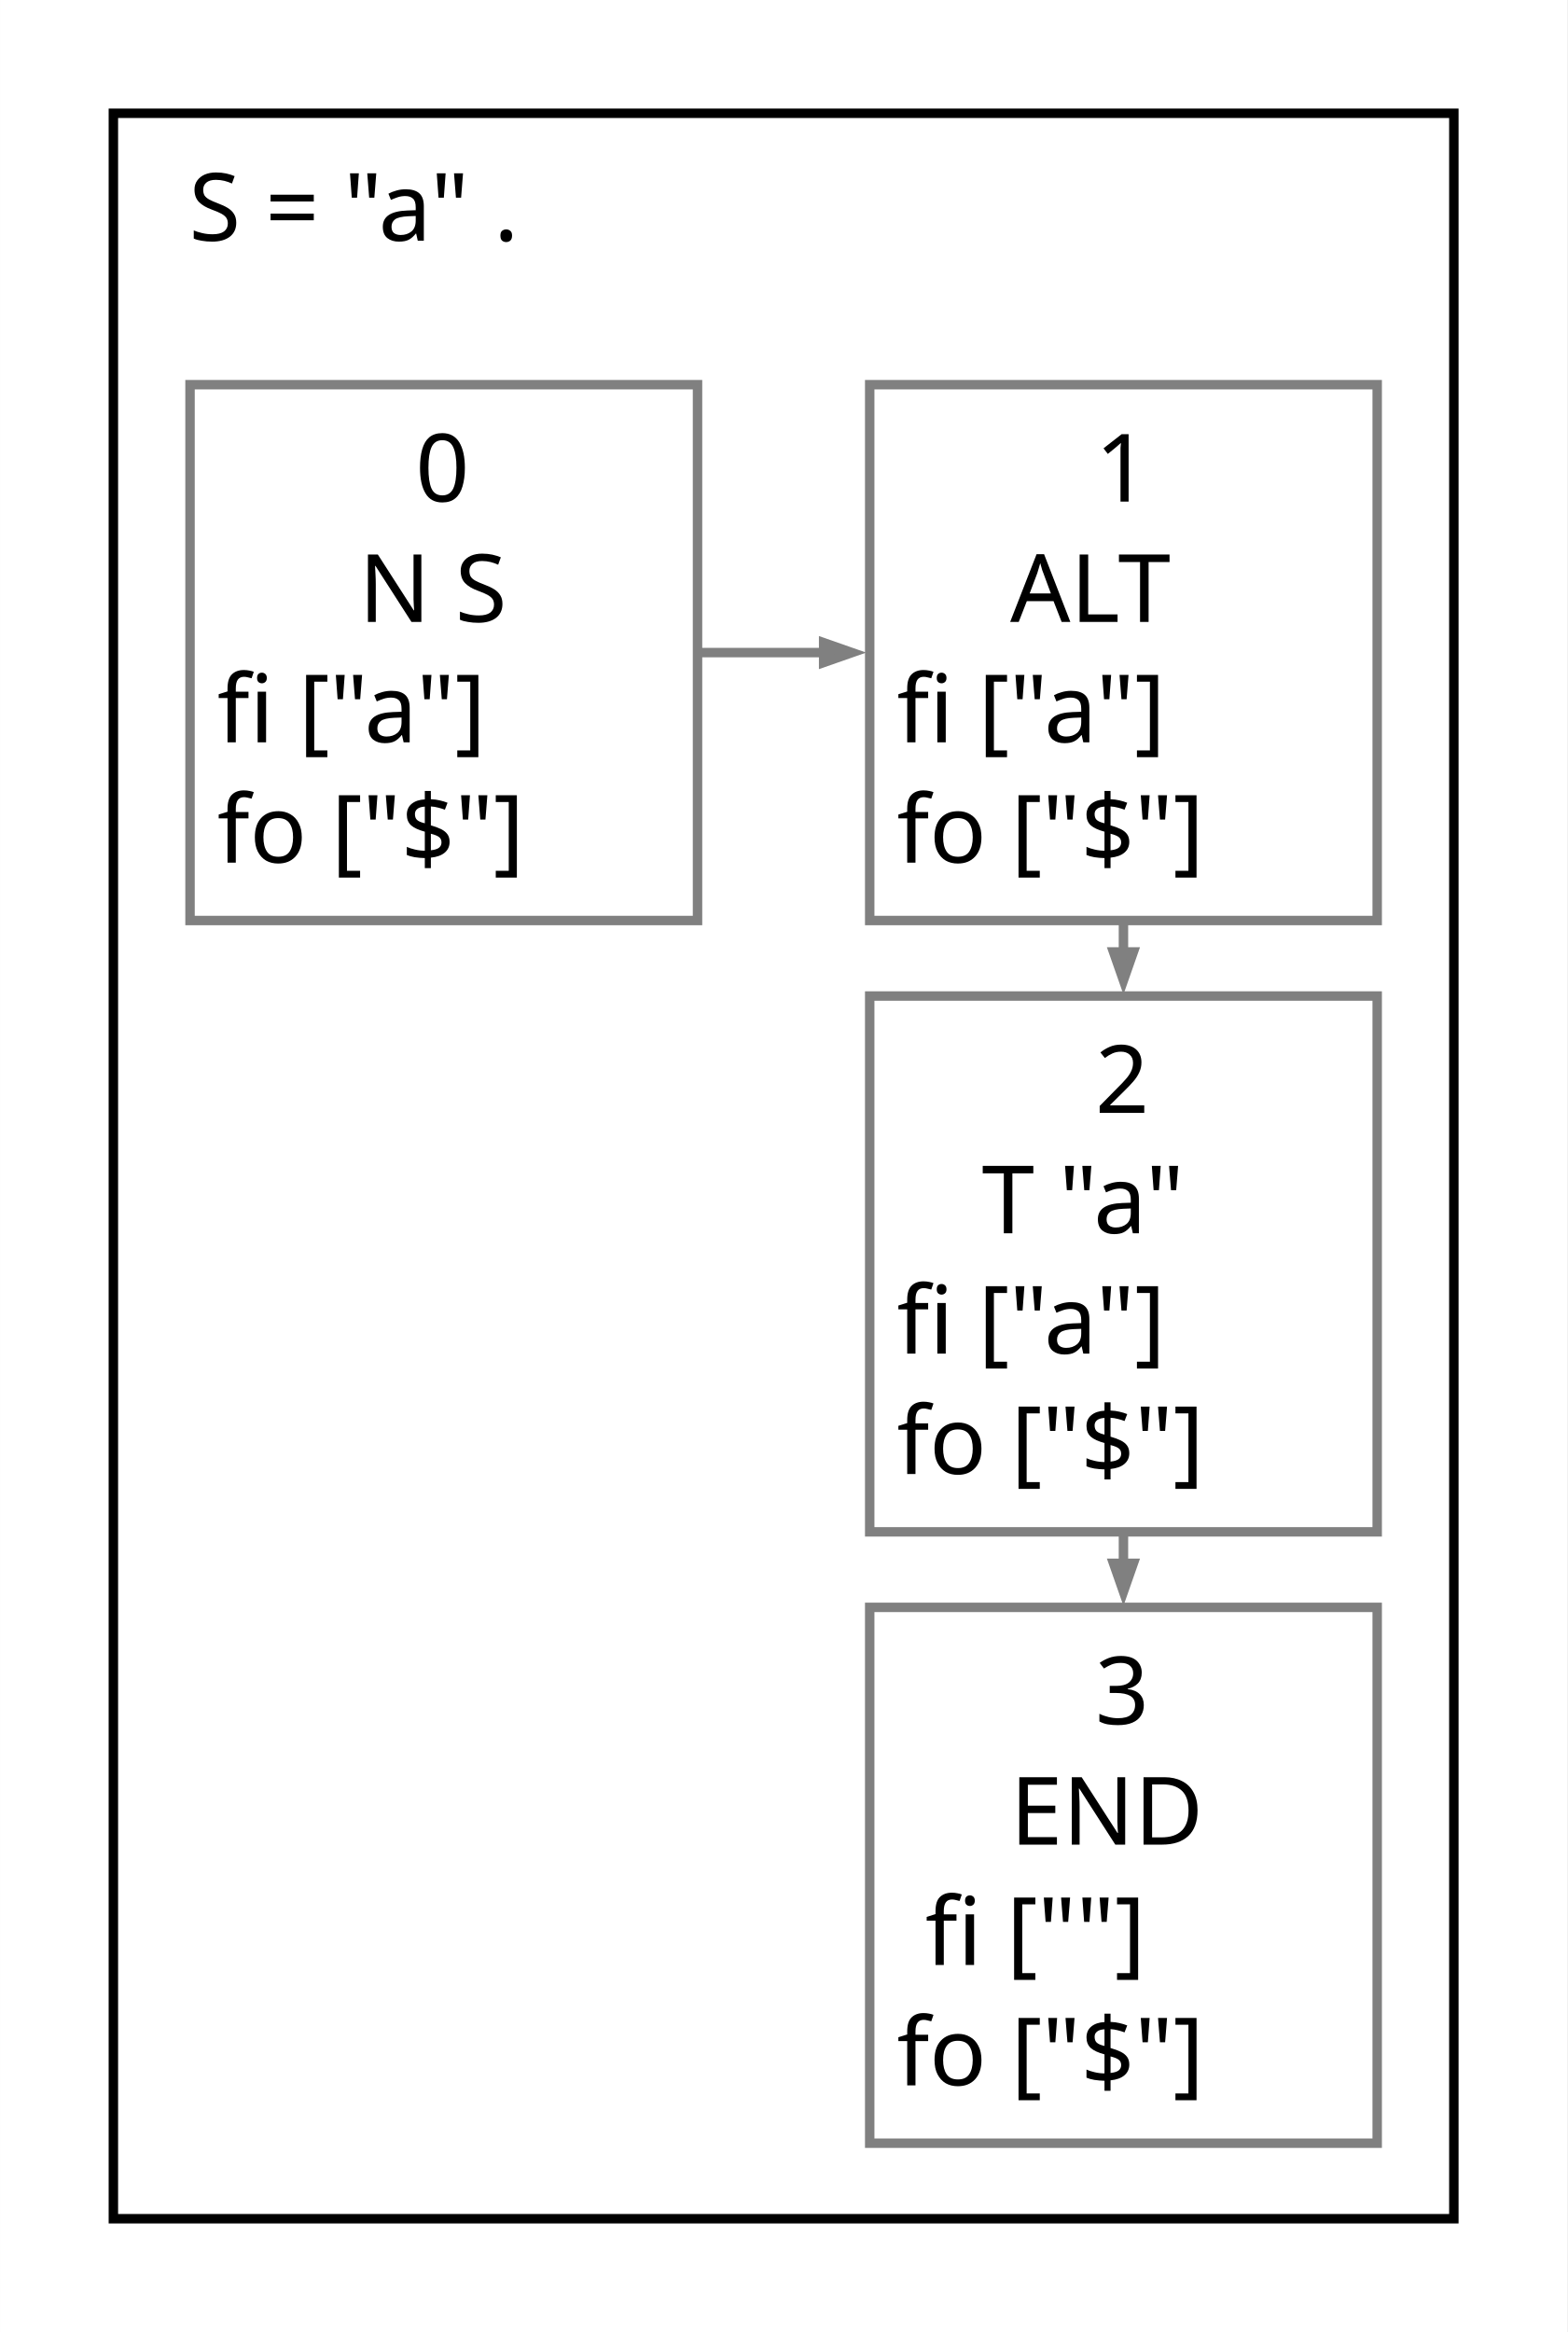
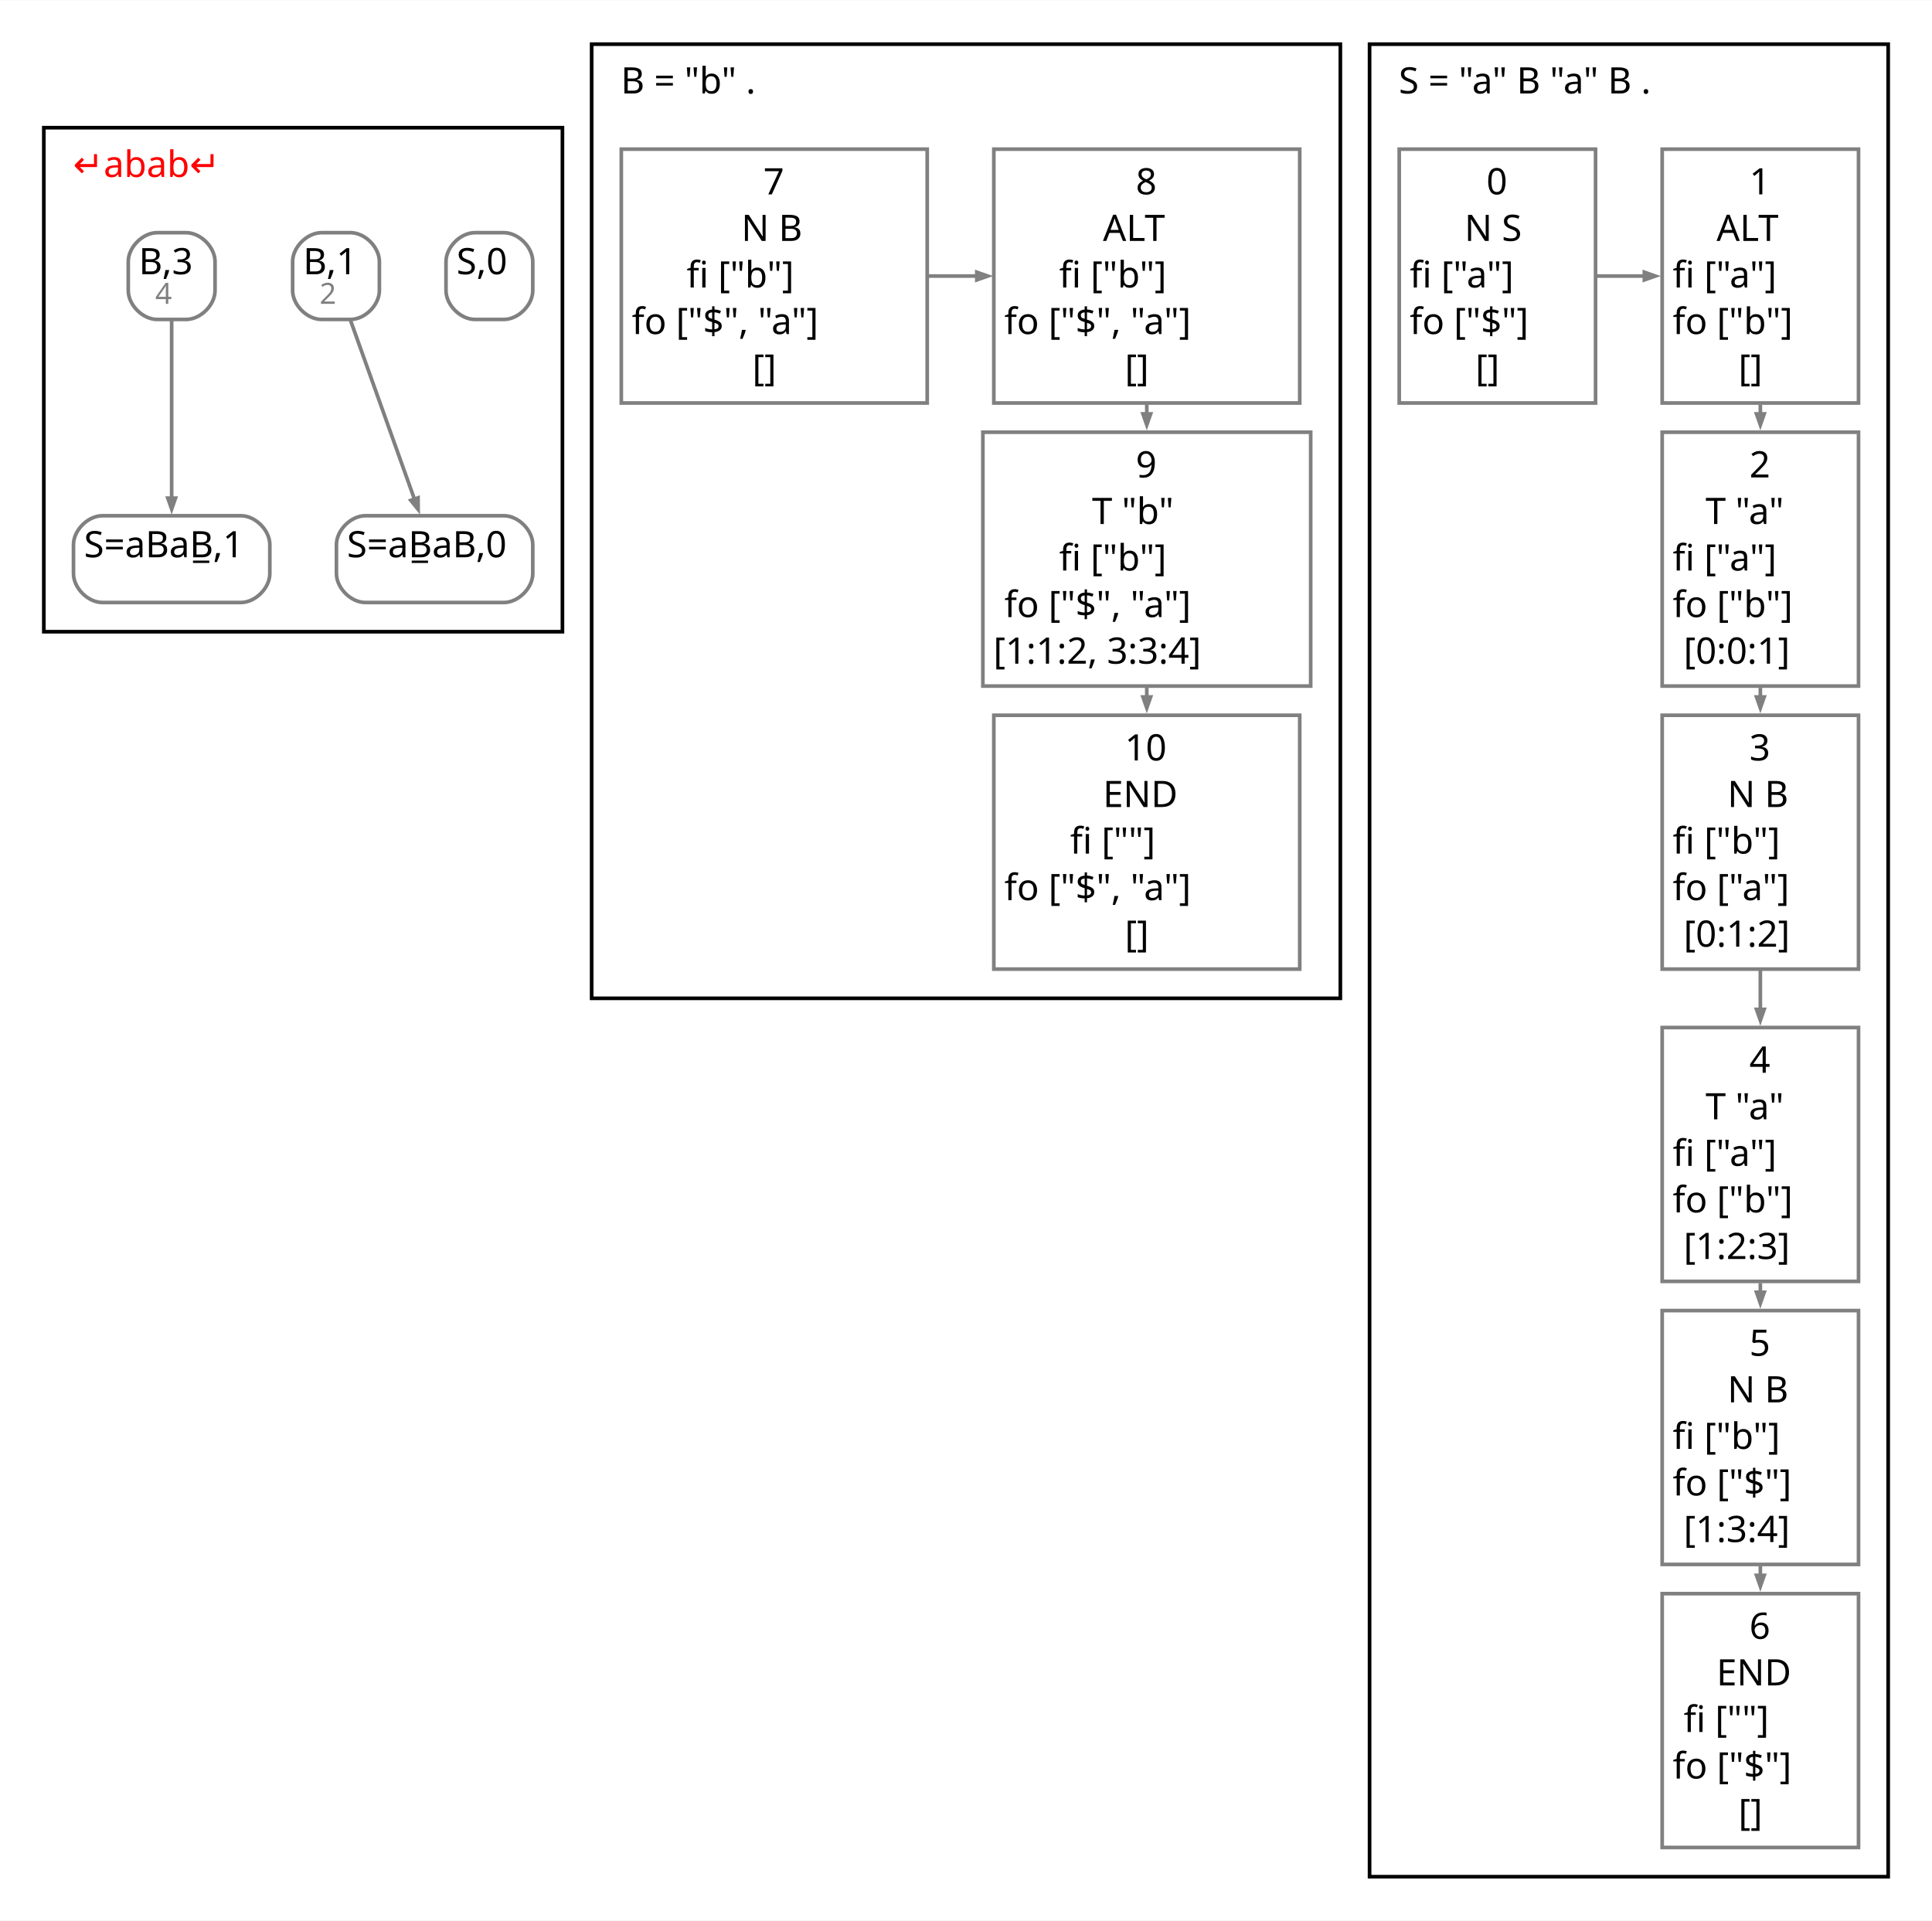
- <svg xmlns="http://www.w3.org/2000/svg" width="166pt" height="247pt" viewBox="0.00 0.00 166.00 247.03">
-   <g id="graph0" class="graph" transform="scale(1 1) rotate(0) translate(4 243.03)">
-     <polygon fill="white" stroke="none" points="-4,4 -4,-243.03 162,-243.03 162,4 -4,4" />
+ <svg xmlns="http://www.w3.org/2000/svg" width="529pt" height="526pt" viewBox="0.00 0.00 529.00 525.81">
+   <g id="graph0" class="graph" transform="scale(1 1) rotate(0) translate(4 521.81)">
+     <polygon fill="white" stroke="none" points="-4,4 -4,-521.81 525,-521.81 525,4 -4,4" />
+     <g id="clust1" class="cluster">
+       <polygon fill="none" stroke="black" points="8,-348.92 8,-486.94 150,-486.94 150,-348.92 8,-348.92" />
+       <text text-anchor="start" x="16" y="-473.44" font-family="Menlo" font-size="10.00" fill="red">↵abab↵</text>
+     </g>
    <g id="clust2" class="cluster">
-       <polygon fill="none" stroke="black" points="8,-8 8,-231.03 150,-231.03 150,-8 8,-8" />
-       <text text-anchor="start" x="16" y="-217.53" font-family="Menlo" font-size="10.00">S = "a" .</text>
+       <polygon fill="none" stroke="black" points="158,-248.53 158,-509.81 363,-509.81 363,-248.53 158,-248.53" />
+       <text text-anchor="start" x="166" y="-496.31" font-family="Menlo" font-size="10.00">B = "b" .</text>
+     </g>
+     <g id="clust6" class="cluster">
+       <polygon fill="none" stroke="black" points="371,-8 371,-509.81 513,-509.81 513,-8 371,-8" />
+       <text text-anchor="start" x="379" y="-496.31" font-family="Menlo" font-size="10.00">S = "a" B "a" B .</text>
    </g>
    <g id="node1" class="node">
-       <polygon fill="none" stroke="gray" points="69.88,-202.28 16.12,-202.28 16.12,-145.52 69.88,-145.52 69.88,-202.28" />
-       <text text-anchor="start" x="40" y="-189.9" font-family="Menlo" font-size="10.00">0</text>
-       <text text-anchor="start" x="34" y="-177.15" font-family="Menlo" font-size="10.00">N S</text>
-       <text text-anchor="start" x="19" y="-164.4" font-family="Menlo" font-size="10.00">fi ["a"]</text>
-       <text text-anchor="start" x="19" y="-151.65" font-family="Menlo" font-size="10.00">fo ["$"]</text>
+       <path fill="none" stroke="gray" d="M133.96,-458.19C133.96,-458.19 126.04,-458.19 126.04,-458.19 122.08,-458.19 118.12,-454.23 118.12,-450.26 118.12,-450.26 118.12,-442.35 118.12,-442.35 118.12,-438.38 122.08,-434.43 126.04,-434.43 126.04,-434.43 133.96,-434.43 133.96,-434.43 137.92,-434.43 141.88,-438.38 141.88,-442.35 141.88,-442.35 141.88,-450.26 141.88,-450.26 141.88,-454.23 137.92,-458.19 133.96,-458.19" />
+       <text text-anchor="start" x="121" y="-446.81" font-family="Menlo" font-size="10.00">S,0</text>
+       <text text-anchor="start" x="127.75" y="-438.7" font-family="Menlo" font-size="8.00" fill="gray"> </text>
    </g>
    <g id="node2" class="node">
-       <polygon fill="none" stroke="gray" points="141.88,-202.28 88.12,-202.28 88.12,-145.52 141.88,-145.52 141.88,-202.28" />
-       <text text-anchor="start" x="112" y="-189.9" font-family="Menlo" font-size="10.00">1</text>
-       <text text-anchor="start" x="103" y="-177.15" font-family="Menlo" font-size="10.00">ALT </text>
-       <text text-anchor="start" x="91" y="-164.4" font-family="Menlo" font-size="10.00">fi ["a"]</text>
-       <text text-anchor="start" x="91" y="-151.65" font-family="Menlo" font-size="10.00">fo ["$"]</text>
+       <path fill="none" stroke="gray" d="M133.96,-380.68C133.96,-380.68 96.04,-380.68 96.04,-380.68 92.08,-380.68 88.12,-376.72 88.12,-372.75 88.12,-372.75 88.12,-364.84 88.12,-364.84 88.12,-360.88 92.08,-356.92 96.04,-356.92 96.04,-356.92 133.96,-356.92 133.96,-356.92 137.92,-356.92 141.88,-360.88 141.88,-364.84 141.88,-364.84 141.88,-372.75 141.88,-372.75 141.88,-376.72 137.92,-380.68 133.96,-380.68" />
+       <text text-anchor="start" x="91" y="-369.3" font-family="Menlo" font-size="10.00">S=aB̲aB,0</text>
+       <text text-anchor="start" x="112.75" y="-361.19" font-family="Menlo" font-size="8.00" fill="gray"> </text>
+     </g>
+     <g id="node3" class="node">
+       <path fill="none" stroke="gray" d="M61.96,-380.68C61.96,-380.68 24.04,-380.68 24.04,-380.68 20.08,-380.68 16.12,-376.72 16.12,-372.75 16.12,-372.75 16.12,-364.84 16.12,-364.84 16.12,-360.88 20.08,-356.92 24.04,-356.92 24.04,-356.92 61.96,-356.92 61.96,-356.92 65.92,-356.92 69.88,-360.88 69.88,-364.84 69.88,-364.84 69.88,-372.75 69.88,-372.75 69.88,-376.72 65.92,-380.68 61.96,-380.68" />
+       <text text-anchor="start" x="19" y="-369.3" font-family="Menlo" font-size="10.00">S=aBaB̲,1</text>
+       <text text-anchor="start" x="40.75" y="-361.19" font-family="Menlo" font-size="8.00" fill="gray"> </text>
+     </g>
+     <g id="node4" class="node">
+       <path fill="none" stroke="gray" d="M91.96,-458.19C91.96,-458.19 84.04,-458.19 84.04,-458.19 80.08,-458.19 76.12,-454.23 76.12,-450.26 76.12,-450.26 76.12,-442.35 76.12,-442.35 76.12,-438.38 80.08,-434.43 84.04,-434.43 84.04,-434.43 91.96,-434.43 91.96,-434.43 95.92,-434.43 99.88,-438.38 99.88,-442.35 99.88,-442.35 99.88,-450.26 99.88,-450.26 99.88,-454.23 95.92,-458.19 91.96,-458.19" />
+       <text text-anchor="start" x="79" y="-446.81" font-family="Menlo" font-size="10.00">B,1</text>
+       <text text-anchor="start" x="83.5" y="-438.7" font-family="Menlo" font-size="8.00" fill="gray"> 2</text>
+     </g>
+     <g id="edge1" class="edge">
+       <path fill="none" stroke="gray" d="M91.98,-434.16C96.65,-421.11 104.4,-399.43 109.6,-384.88" />
+       <polygon fill="gray" stroke="gray" points="110.47,-385.59 110.49,-382.41 108.49,-384.88 110.47,-385.59" />
+     </g>
+     <g id="node5" class="node">
+       <path fill="none" stroke="gray" d="M46.96,-458.19C46.96,-458.19 39.04,-458.19 39.04,-458.19 35.08,-458.19 31.12,-454.23 31.12,-450.26 31.12,-450.26 31.12,-442.35 31.12,-442.35 31.12,-438.38 35.08,-434.43 39.04,-434.43 39.04,-434.43 46.96,-434.43 46.96,-434.43 50.92,-434.43 54.88,-438.38 54.88,-442.35 54.88,-442.35 54.88,-450.26 54.88,-450.26 54.88,-454.23 50.92,-458.19 46.96,-458.19" />
+       <text text-anchor="start" x="34" y="-446.81" font-family="Menlo" font-size="10.00">B,3</text>
+       <text text-anchor="start" x="38.5" y="-438.7" font-family="Menlo" font-size="8.00" fill="gray"> 4</text>
+     </g>
+     <g id="edge2" class="edge">
+       <path fill="none" stroke="gray" d="M43,-434.16C43,-421.23 43,-399.8 43,-385.26" />
+       <polygon fill="gray" stroke="gray" points="44.05,-385.5 43,-382.5 41.95,-385.5 44.05,-385.5" />
+     </g>
+     <g id="node6" class="node">
+       <polygon fill="none" stroke="gray" points="249.88,-481.06 166.12,-481.06 166.12,-411.55 249.88,-411.55 249.88,-481.06" />
+       <text text-anchor="start" x="205" y="-468.68" font-family="Menlo" font-size="10.00">7</text>
+       <text text-anchor="start" x="199" y="-455.93" font-family="Menlo" font-size="10.00">N B</text>
+       <text text-anchor="start" x="184" y="-443.18" font-family="Menlo" font-size="10.00">fi ["b"]</text>
+       <text text-anchor="start" x="169" y="-430.43" font-family="Menlo" font-size="10.00">fo ["$", "a"]</text>
+       <text text-anchor="start" x="202" y="-417.68" font-family="Menlo" font-size="10.00">[]</text>
+     </g>
+     <g id="node7" class="node">
+       <polygon fill="none" stroke="gray" points="351.88,-481.06 268.12,-481.06 268.12,-411.55 351.88,-411.55 351.88,-481.06" />
+       <text text-anchor="start" x="307" y="-468.68" font-family="Menlo" font-size="10.00">8</text>
+       <text text-anchor="start" x="298" y="-455.93" font-family="Menlo" font-size="10.00">ALT </text>
+       <text text-anchor="start" x="286" y="-443.18" font-family="Menlo" font-size="10.00">fi ["b"]</text>
+       <text text-anchor="start" x="271" y="-430.43" font-family="Menlo" font-size="10.00">fo ["$", "a"]</text>
+       <text text-anchor="start" x="304" y="-417.68" font-family="Menlo" font-size="10.00">[]</text>
+     </g>
+     <g id="edge5" class="edge">
+       <path fill="none" stroke="gray" d="M250.23,-446.31C254.67,-446.31 259.11,-446.31 263.54,-446.31" />
+       <polygon fill="gray" stroke="gray" points="263.46,-447.36 266.46,-446.31 263.46,-445.26 263.46,-447.36" />
+     </g>
+     <g id="node8" class="node">
+       <polygon fill="none" stroke="gray" points="354.88,-403.55 265.12,-403.55 265.12,-334.04 354.88,-334.04 354.88,-403.55" />
+       <text text-anchor="start" x="307" y="-391.17" font-family="Menlo" font-size="10.00">9</text>
+       <text text-anchor="start" x="295" y="-378.42" font-family="Menlo" font-size="10.00">T "b"</text>
+       <text text-anchor="start" x="286" y="-365.67" font-family="Menlo" font-size="10.00">fi ["b"]</text>
+       <text text-anchor="start" x="271" y="-352.92" font-family="Menlo" font-size="10.00">fo ["$", "a"]</text>
+       <text text-anchor="start" x="268" y="-340.17" font-family="Menlo" font-size="10.00">[1:1:2, 3:3:4]</text>
+     </g>
+     <g id="edge4" class="edge">
+       <path fill="none" stroke="gray" d="M310,-411.08C310,-410.21 310,-409.33 310,-408.45" />
+       <polygon fill="gray" stroke="gray" points="311.05,-408.56 310,-405.56 308.95,-408.56 311.05,-408.56" />
+     </g>
+     <g id="node9" class="node">
+       <polygon fill="none" stroke="gray" points="351.88,-326.04 268.12,-326.04 268.12,-256.53 351.88,-256.53 351.88,-326.04" />
+       <text text-anchor="start" x="304" y="-313.66" font-family="Menlo" font-size="10.00">10</text>
+       <text text-anchor="start" x="298" y="-300.91" font-family="Menlo" font-size="10.00">END </text>
+       <text text-anchor="start" x="289" y="-288.16" font-family="Menlo" font-size="10.00">fi [""]</text>
+       <text text-anchor="start" x="271" y="-275.41" font-family="Menlo" font-size="10.00">fo ["$", "a"]</text>
+       <text text-anchor="start" x="304" y="-262.66" font-family="Menlo" font-size="10.00">[]</text>
    </g>
    <g id="edge3" class="edge">
-       <path fill="none" stroke="gray" d="M70.28,-173.9C74.65,-173.9 79.02,-173.9 83.38,-173.9" />
-       <polygon fill="gray" stroke="gray" points="83.24,-174.95 86.24,-173.9 83.24,-172.85 83.24,-174.95" />
+       <path fill="none" stroke="gray" d="M310,-333.57C310,-332.7 310,-331.82 310,-330.94" />
+       <polygon fill="gray" stroke="gray" points="311.05,-331.05 310,-328.05 308.95,-331.05 311.05,-331.05" />
    </g>
-     <g id="node3" class="node">
-       <polygon fill="none" stroke="gray" points="141.88,-137.52 88.12,-137.52 88.12,-80.76 141.88,-80.76 141.88,-137.52" />
-       <text text-anchor="start" x="112" y="-125.14" font-family="Menlo" font-size="10.00">2</text>
-       <text text-anchor="start" x="100" y="-112.39" font-family="Menlo" font-size="10.00">T "a"</text>
-       <text text-anchor="start" x="91" y="-99.64" font-family="Menlo" font-size="10.00">fi ["a"]</text>
-       <text text-anchor="start" x="91" y="-86.89" font-family="Menlo" font-size="10.00">fo ["$"]</text>
+     <g id="node12" class="node">
+       <polygon fill="none" stroke="gray" points="432.88,-481.06 379.12,-481.06 379.12,-411.55 432.88,-411.55 432.88,-481.06" />
+       <text text-anchor="start" x="403" y="-468.68" font-family="Menlo" font-size="10.00">0</text>
+       <text text-anchor="start" x="397" y="-455.93" font-family="Menlo" font-size="10.00">N S</text>
+       <text text-anchor="start" x="382" y="-443.18" font-family="Menlo" font-size="10.00">fi ["a"]</text>
+       <text text-anchor="start" x="382" y="-430.43" font-family="Menlo" font-size="10.00">fo ["$"]</text>
+       <text text-anchor="start" x="400" y="-417.68" font-family="Menlo" font-size="10.00">[]</text>
    </g>
-     <g id="edge2" class="edge">
-       <path fill="none" stroke="gray" d="M115,-145.19C115,-144.1 115,-143 115,-141.9" />
-       <polygon fill="gray" stroke="gray" points="116.05,-142.19 115,-139.19 113.95,-142.19 116.05,-142.19" />
+     <g id="node13" class="node">
+       <polygon fill="none" stroke="gray" points="504.88,-481.06 451.12,-481.06 451.12,-411.55 504.88,-411.55 504.88,-481.06" />
+       <text text-anchor="start" x="475" y="-468.68" font-family="Menlo" font-size="10.00">1</text>
+       <text text-anchor="start" x="466" y="-455.93" font-family="Menlo" font-size="10.00">ALT </text>
+       <text text-anchor="start" x="454" y="-443.18" font-family="Menlo" font-size="10.00">fi ["a"]</text>
+       <text text-anchor="start" x="454" y="-430.43" font-family="Menlo" font-size="10.00">fo ["b"]</text>
+       <text text-anchor="start" x="472" y="-417.68" font-family="Menlo" font-size="10.00">[]</text>
    </g>
-     <g id="node4" class="node">
-       <polygon fill="none" stroke="gray" points="141.88,-72.76 88.12,-72.76 88.12,-16 141.88,-16 141.88,-72.76" />
-       <text text-anchor="start" x="112" y="-60.38" font-family="Menlo" font-size="10.00">3</text>
-       <text text-anchor="start" x="103" y="-47.63" font-family="Menlo" font-size="10.00">END </text>
-       <text text-anchor="start" x="94" y="-34.88" font-family="Menlo" font-size="10.00">fi [""]</text>
-       <text text-anchor="start" x="91" y="-22.13" font-family="Menlo" font-size="10.00">fo ["$"]</text>
+     <g id="edge15" class="edge">
+       <path fill="none" stroke="gray" d="M433.28,-446.31C437.65,-446.31 442.02,-446.31 446.38,-446.31" />
+       <polygon fill="gray" stroke="gray" points="446.24,-447.36 449.24,-446.31 446.24,-445.26 446.24,-447.36" />
    </g>
-     <g id="edge1" class="edge">
-       <path fill="none" stroke="gray" d="M115,-80.43C115,-79.34 115,-78.24 115,-77.14" />
-       <polygon fill="gray" stroke="gray" points="116.05,-77.43 115,-74.43 113.95,-77.43 116.05,-77.43" />
+     <g id="node14" class="node">
+       <polygon fill="none" stroke="gray" points="504.88,-403.55 451.12,-403.55 451.12,-334.04 504.88,-334.04 504.88,-403.55" />
+       <text text-anchor="start" x="475" y="-391.17" font-family="Menlo" font-size="10.00">2</text>
+       <text text-anchor="start" x="463" y="-378.42" font-family="Menlo" font-size="10.00">T "a"</text>
+       <text text-anchor="start" x="454" y="-365.67" font-family="Menlo" font-size="10.00">fi ["a"]</text>
+       <text text-anchor="start" x="454" y="-352.92" font-family="Menlo" font-size="10.00">fo ["b"]</text>
+       <text text-anchor="start" x="457" y="-340.17" font-family="Menlo" font-size="10.00">[0:0:1]</text>
+     </g>
+     <g id="edge14" class="edge">
+       <path fill="none" stroke="gray" d="M478,-411.08C478,-410.21 478,-409.33 478,-408.45" />
+       <polygon fill="gray" stroke="gray" points="479.05,-408.56 478,-405.56 476.95,-408.56 479.05,-408.56" />
+     </g>
+     <g id="node15" class="node">
+       <polygon fill="none" stroke="gray" points="504.88,-326.04 451.12,-326.04 451.12,-256.53 504.88,-256.53 504.88,-326.04" />
+       <text text-anchor="start" x="475" y="-313.66" font-family="Menlo" font-size="10.00">3</text>
+       <text text-anchor="start" x="469" y="-300.91" font-family="Menlo" font-size="10.00">N B</text>
+       <text text-anchor="start" x="454" y="-288.16" font-family="Menlo" font-size="10.00">fi ["b"]</text>
+       <text text-anchor="start" x="454" y="-275.41" font-family="Menlo" font-size="10.00">fo ["a"]</text>
+       <text text-anchor="start" x="457" y="-262.66" font-family="Menlo" font-size="10.00">[0:1:2]</text>
+     </g>
+     <g id="edge13" class="edge">
+       <path fill="none" stroke="gray" d="M478,-333.57C478,-332.7 478,-331.82 478,-330.94" />
+       <polygon fill="gray" stroke="gray" points="479.05,-331.05 478,-328.05 476.95,-331.05 479.05,-331.05" />
+     </g>
+     <g id="node16" class="node">
+       <polygon fill="none" stroke="gray" points="504.88,-240.53 451.12,-240.53 451.12,-171.02 504.88,-171.02 504.88,-240.53" />
+       <text text-anchor="start" x="475" y="-228.15" font-family="Menlo" font-size="10.00">4</text>
+       <text text-anchor="start" x="463" y="-215.4" font-family="Menlo" font-size="10.00">T "a"</text>
+       <text text-anchor="start" x="454" y="-202.65" font-family="Menlo" font-size="10.00">fi ["a"]</text>
+       <text text-anchor="start" x="454" y="-189.9" font-family="Menlo" font-size="10.00">fo ["b"]</text>
+       <text text-anchor="start" x="457" y="-177.15" font-family="Menlo" font-size="10.00">[1:2:3]</text>
+     </g>
+     <g id="edge12" class="edge">
+       <path fill="none" stroke="gray" d="M478,-256.32C478,-252.68 478,-248.97 478,-245.28" />
+       <polygon fill="gray" stroke="gray" points="479.05,-245.5 478,-242.5 476.95,-245.5 479.05,-245.5" />
+     </g>
+     <g id="node17" class="node">
+       <polygon fill="none" stroke="gray" points="504.88,-163.02 451.12,-163.02 451.12,-93.51 504.88,-93.51 504.88,-163.02" />
+       <text text-anchor="start" x="475" y="-150.64" font-family="Menlo" font-size="10.00">5</text>
+       <text text-anchor="start" x="469" y="-137.89" font-family="Menlo" font-size="10.00">N B</text>
+       <text text-anchor="start" x="454" y="-125.14" font-family="Menlo" font-size="10.00">fi ["b"]</text>
+       <text text-anchor="start" x="454" y="-112.39" font-family="Menlo" font-size="10.00">fo ["$"]</text>
+       <text text-anchor="start" x="457" y="-99.64" font-family="Menlo" font-size="10.00">[1:3:4]</text>
+     </g>
+     <g id="edge11" class="edge">
+       <path fill="none" stroke="gray" d="M478,-170.55C478,-169.68 478,-168.8 478,-167.92" />
+       <polygon fill="gray" stroke="gray" points="479.05,-168.03 478,-165.03 476.95,-168.03 479.05,-168.03" />
+     </g>
+     <g id="node18" class="node">
+       <polygon fill="none" stroke="gray" points="504.88,-85.51 451.12,-85.51 451.12,-16 504.88,-16 504.88,-85.51" />
+       <text text-anchor="start" x="475" y="-73.13" font-family="Menlo" font-size="10.00">6</text>
+       <text text-anchor="start" x="466" y="-60.38" font-family="Menlo" font-size="10.00">END </text>
+       <text text-anchor="start" x="457" y="-47.63" font-family="Menlo" font-size="10.00">fi [""]</text>
+       <text text-anchor="start" x="454" y="-34.88" font-family="Menlo" font-size="10.00">fo ["$"]</text>
+       <text text-anchor="start" x="472" y="-22.13" font-family="Menlo" font-size="10.00">[]</text>
+     </g>
+     <g id="edge10" class="edge">
+       <path fill="none" stroke="gray" d="M478,-93.04C478,-92.17 478,-91.29 478,-90.41" />
+       <polygon fill="gray" stroke="gray" points="479.05,-90.52 478,-87.52 476.95,-90.52 479.05,-90.52" />
    </g>
  </g>
</svg>
